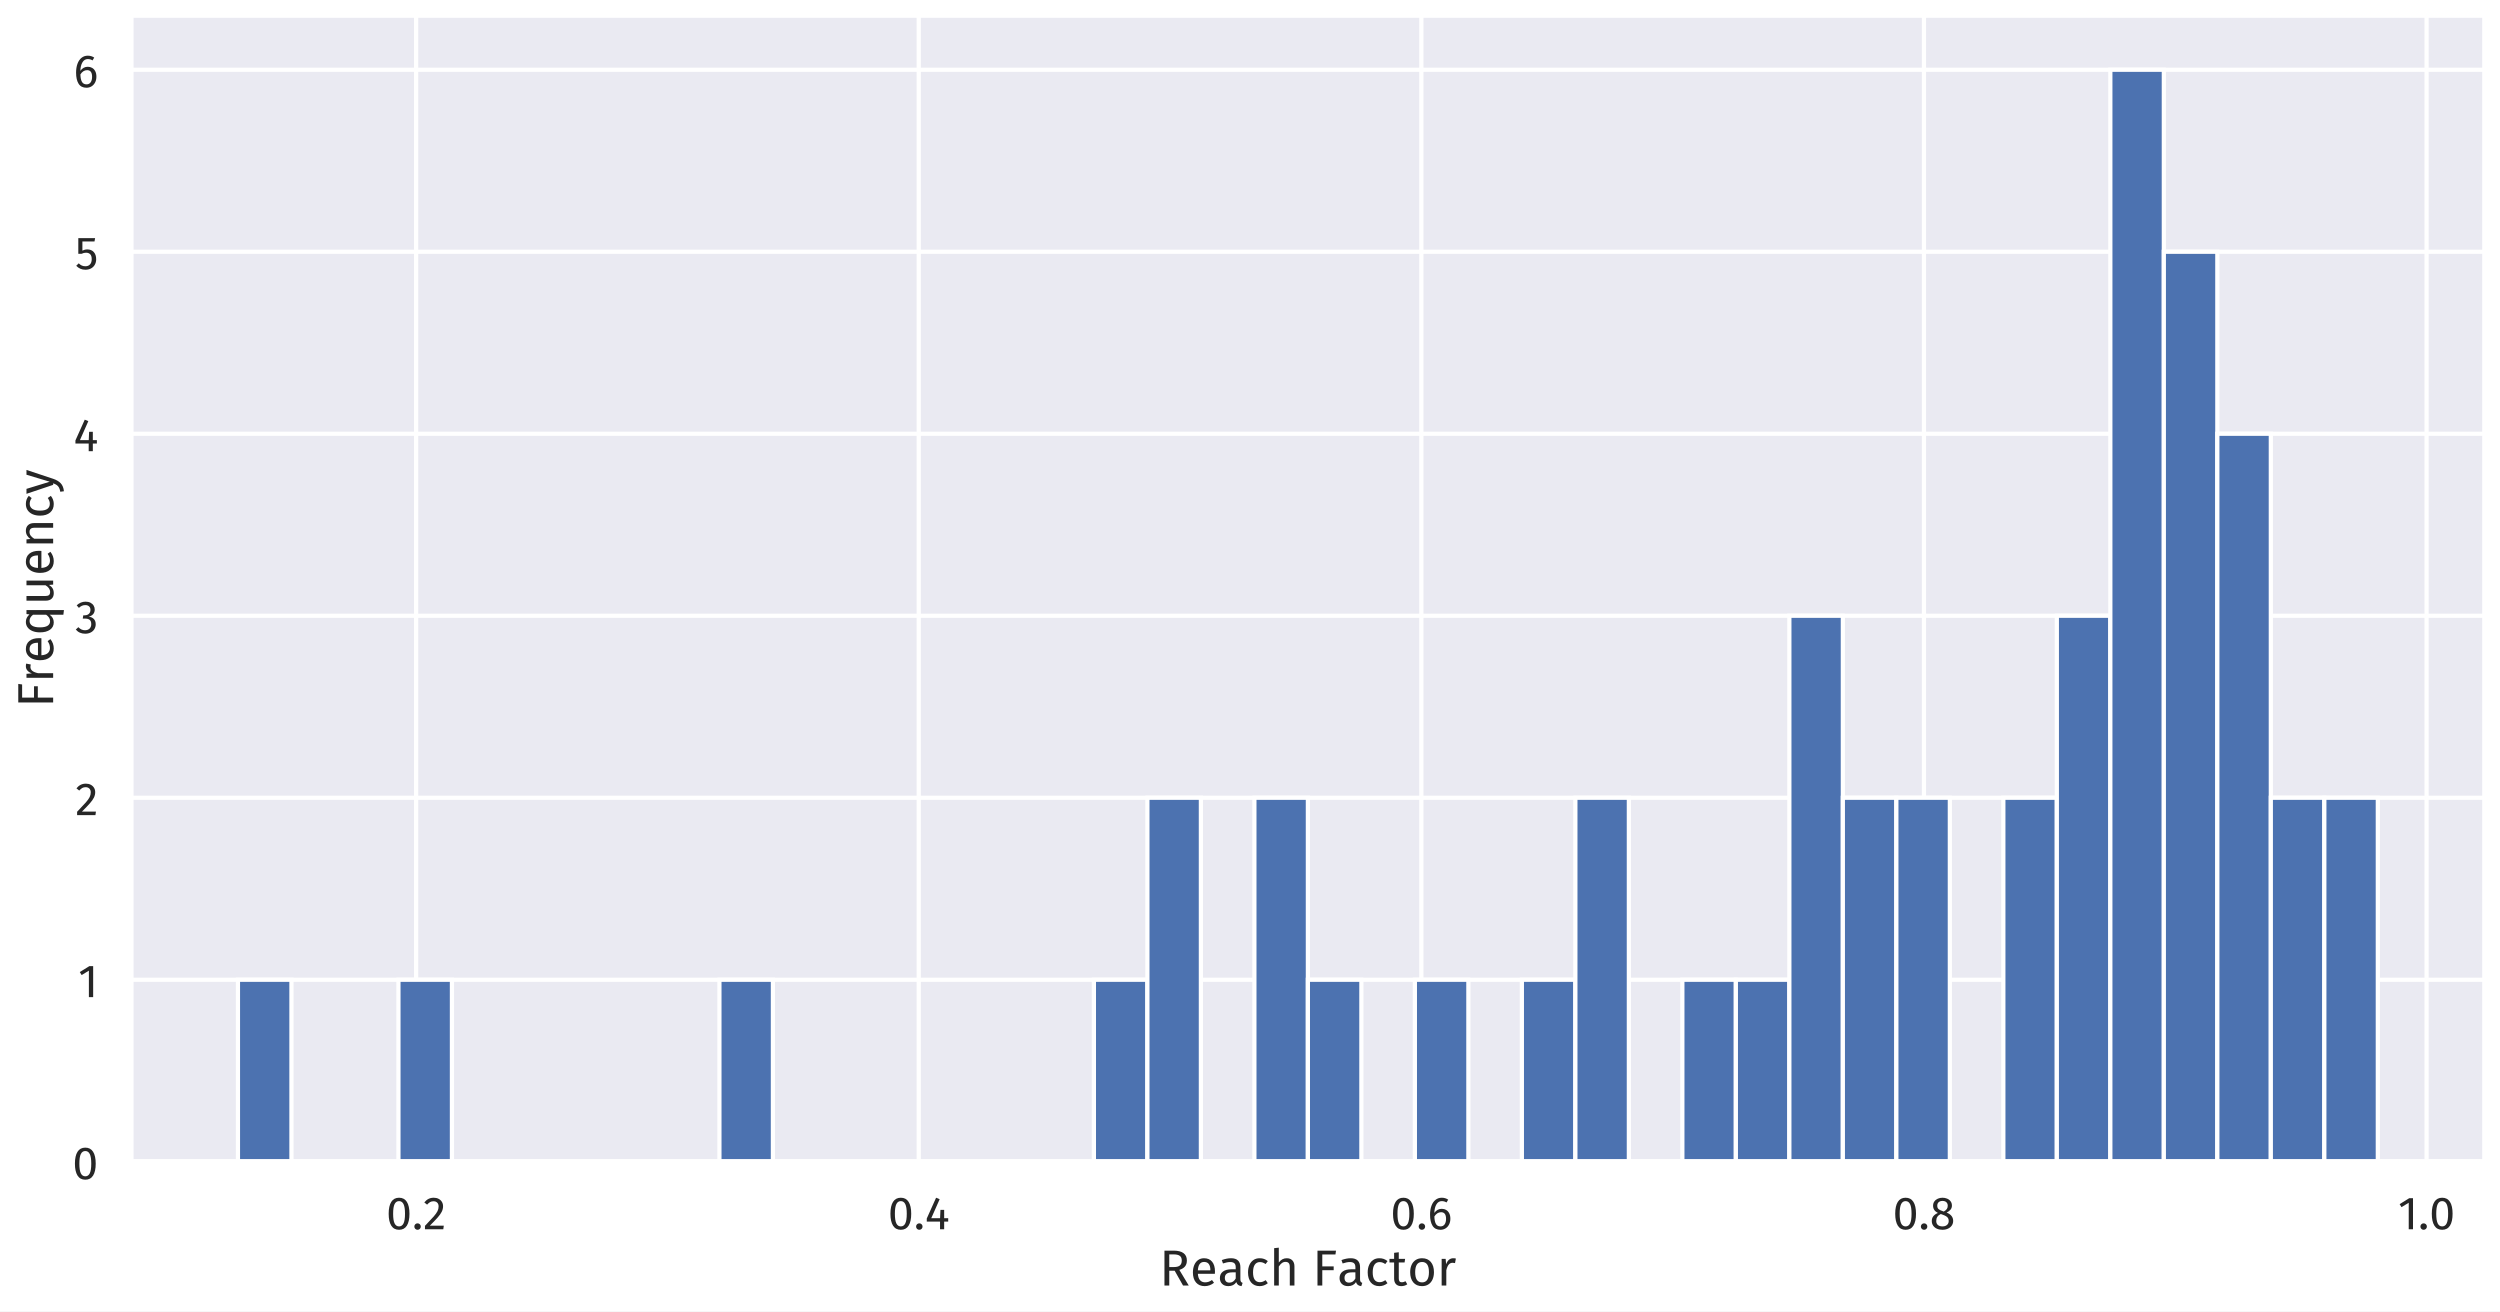
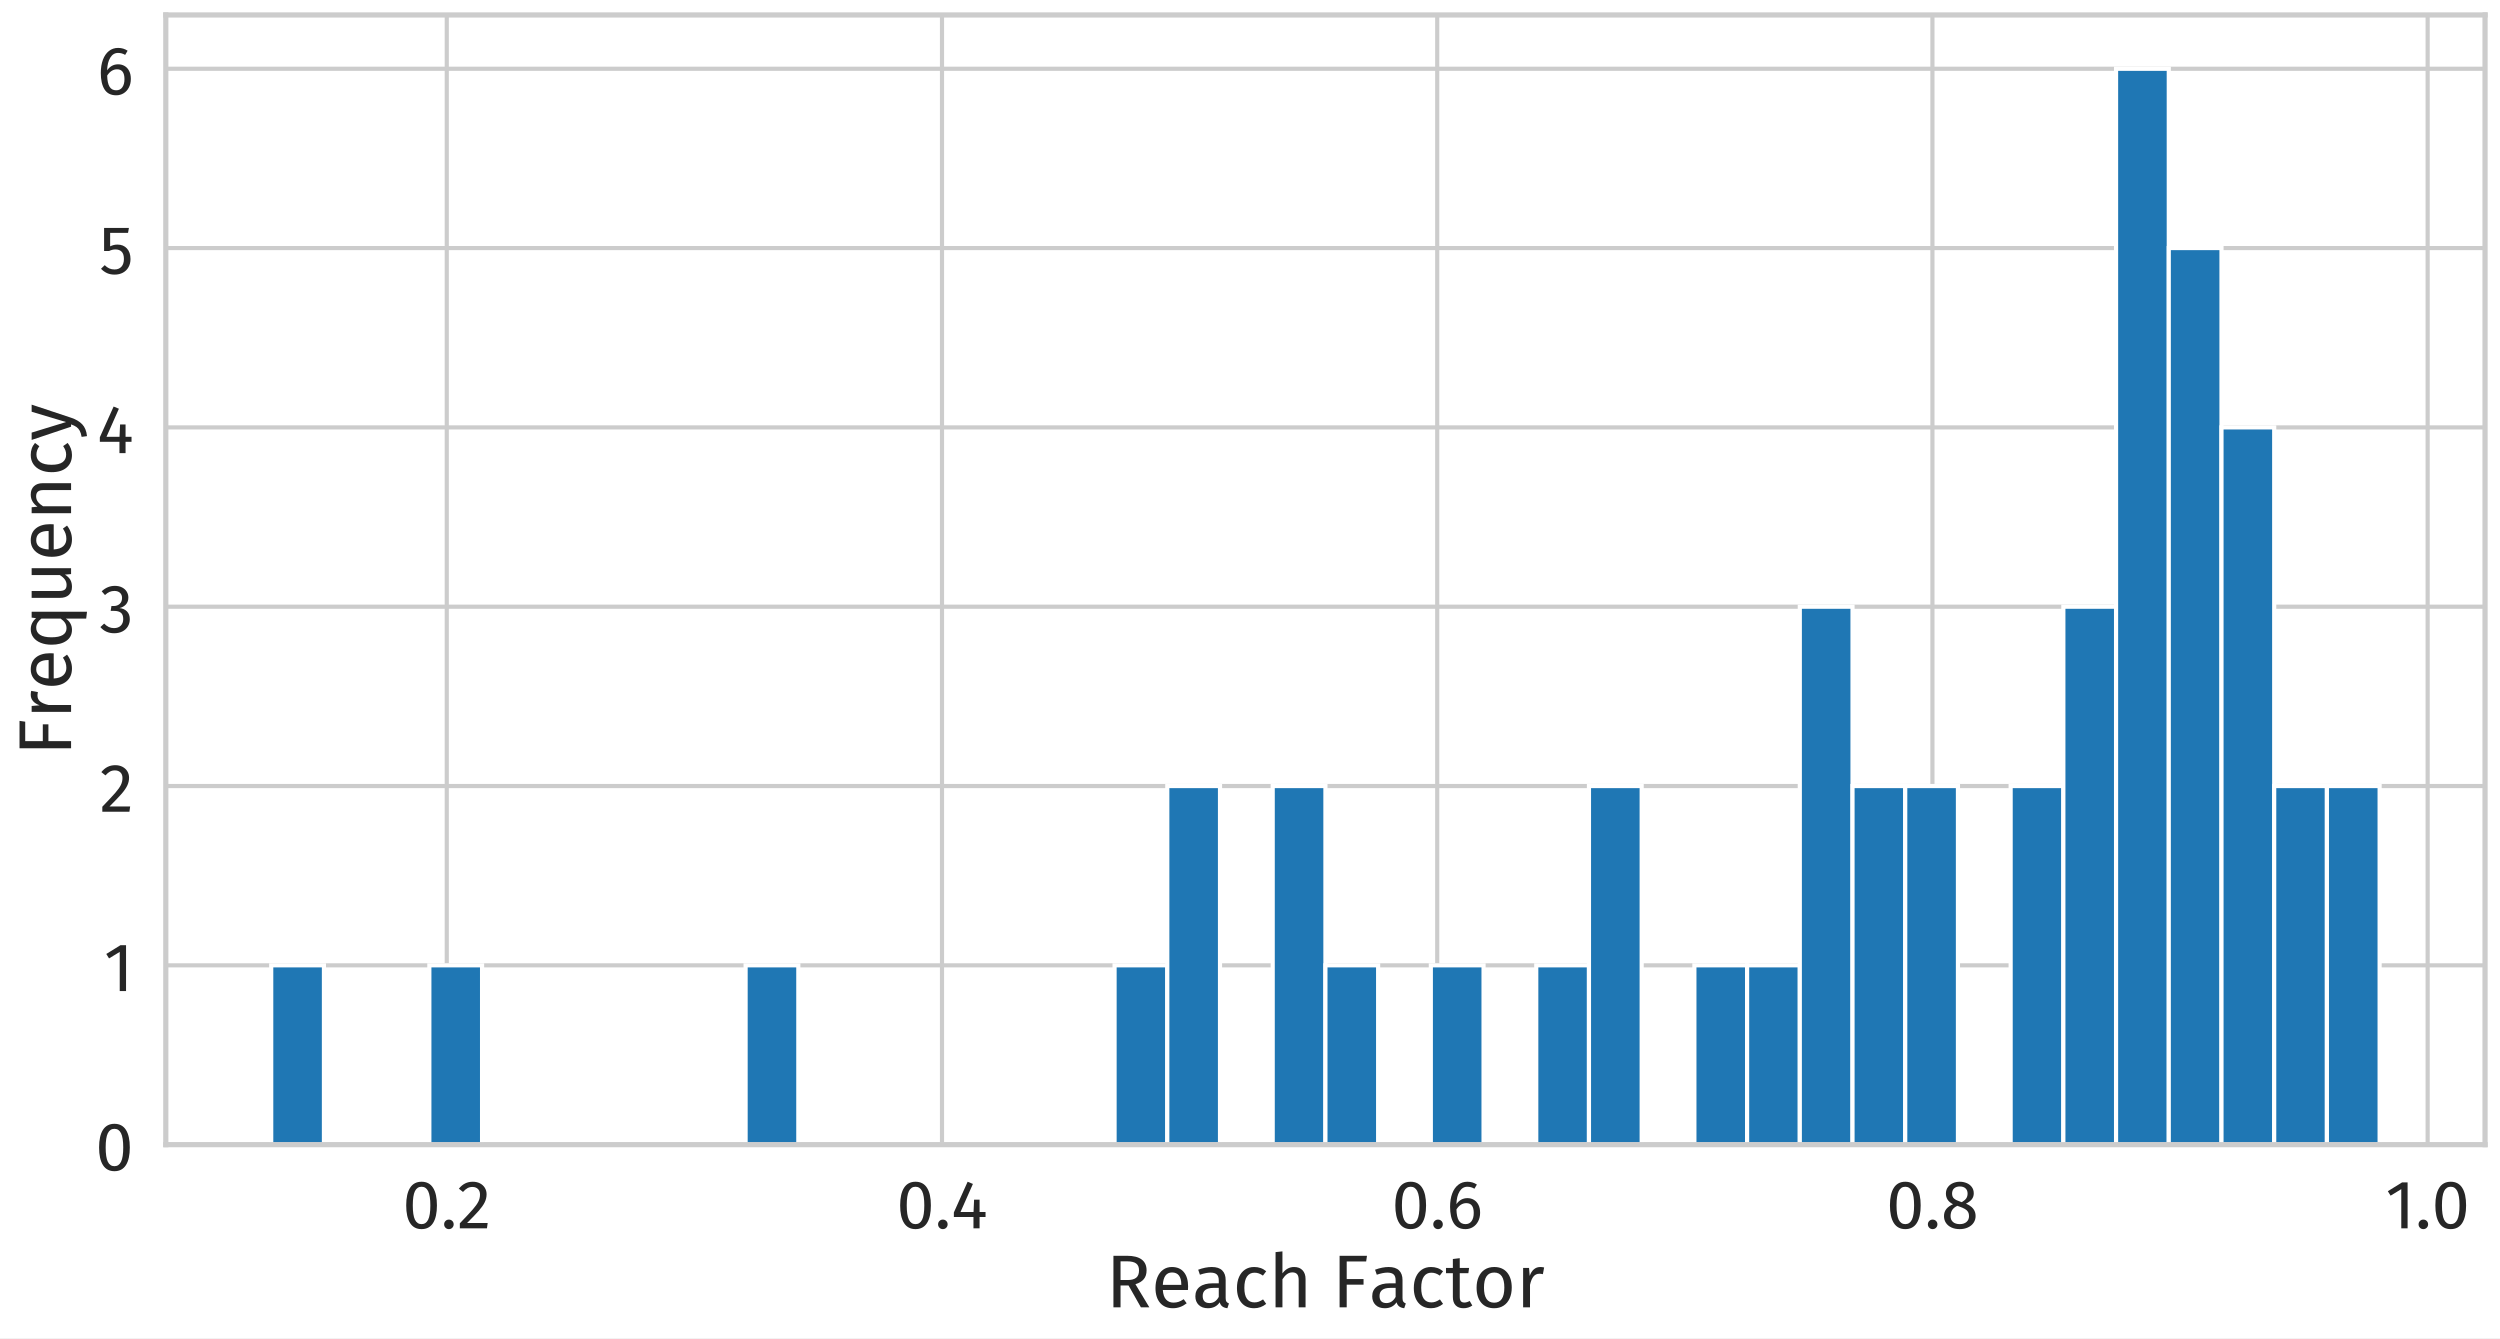
- <svg xmlns="http://www.w3.org/2000/svg" xmlns:xlink="http://www.w3.org/1999/xlink" height="621.797pt" version="1.1" viewBox="0 0 1185.287 621.797" width="1185.287pt">
+ <svg xmlns="http://www.w3.org/2000/svg" xmlns:xlink="http://www.w3.org/1999/xlink" height="643.945pt" version="1.1" viewBox="0 0 1202.98 643.945" width="1202.98pt">
  <defs>
    <style type="text/css">*{stroke-linecap:butt;stroke-linejoin:round;}</style>
  </defs>
  <g id="figure_1">
    <g id="patch_1">
-       <path d="M 0 621.797  L 1185.287 621.797  L 1185.287 0  L 0 0  z " style="fill:#ffffff;" />
+       <path d="M -0 643.945  L 1202.98 643.945  L 1202.98 0  L -0 0  z " style="fill:#ffffff;" />
    </g>
    <g id="axes_1">
      <g id="patch_2">
-         <path d="M 62.087 550.8  L 1178.087 550.8  L 1178.087 7.2  L 62.087 7.2  z " style="fill:#eaeaf2;" />
+         <path d="M 79.78 550.8  L 1195.78 550.8  L 1195.78 7.2  L 79.78 7.2  z " style="fill:#ffffff;" />
      </g>
      <g id="matplotlib.axis_1">
        <g id="xtick_1">
          <g id="line2d_1">
-             <path clip-path="url(#pf2597bfb99)" d="M 197.29 550.8  L 197.29 7.2  " style="fill:none;stroke:#ffffff;stroke-linecap:round;stroke-width:2;" />
+             <path clip-path="url(#pb544dd4ba2)" d="M 214.983 550.8  L 214.983 7.2  " style="fill:none;stroke:#cccccc;stroke-linecap:round;stroke-width:2;" />
          </g>
          <g id="text_1">
-             <g style="fill:#262626;" transform="translate(183.0671 582.8)scale(0.22 -0.22)">
+             <g style="fill:#262626;" transform="translate(193.6491 591.05)scale(0.33 -0.33)">
              <defs>
                <path d="M 1786 4346  Q 2496 4346 2857 3779  Q 3219 3213 3219 2138  Q 3219 1062 2857 492  Q 2496 -77 1786 -77  Q 1075 -77 713 492  Q 352 1062 352 2138  Q 352 3213 713 3779  Q 1075 4346 1786 4346  z M 1786 3878  Q 1370 3878 1168 3468  Q 966 3059 966 2138  Q 966 1216 1168 803  Q 1370 390 1786 390  Q 2195 390 2400 803  Q 2605 1216 2605 2138  Q 2605 3053 2400 3465  Q 2195 3878 1786 3878  z " id="FiraSans-Regular-30" transform="scale(0.015625)" />
                <path d="M 762 813  Q 954 813 1082 685  Q 1210 557 1210 371  Q 1210 186 1082 54  Q 954 -77 762 -77  Q 576 -77 448 54  Q 320 186 320 371  Q 320 557 448 685  Q 576 813 762 813  z " id="FiraSans-Regular-2e" transform="scale(0.015625)" />
                <path d="M 1459 4346  Q 1843 4346 2134 4192  Q 2426 4038 2586 3772  Q 2746 3507 2746 3174  Q 2746 2784 2570 2425  Q 2394 2067 2029 1651  Q 1664 1235 922 493  L 2848 493  L 2778 0  L 250 0  L 250 467  Q 1107 1357 1465 1769  Q 1824 2182 1977 2489  Q 2131 2797 2131 3149  Q 2131 3482 1939 3670  Q 1747 3859 1427 3859  Q 1165 3859 966 3750  Q 768 3642 544 3392  L 160 3699  Q 422 4026 742 4186  Q 1062 4346 1459 4346  z " id="FiraSans-Regular-32" transform="scale(0.015625)" />
              </defs>
              <use xlink:href="#FiraSans-Regular-30" />
              <use x="55.8" xlink:href="#FiraSans-Regular-2e" />
              <use x="79.8" xlink:href="#FiraSans-Regular-32" />
            </g>
          </g>
        </g>
        <g id="xtick_2">
          <g id="line2d_2">
-             <path clip-path="url(#pf2597bfb99)" d="M 435.586 550.8  L 435.586 7.2  " style="fill:none;stroke:#ffffff;stroke-linecap:round;stroke-width:2;" />
+             <path clip-path="url(#pb544dd4ba2)" d="M 453.279 550.8  L 453.279 7.2  " style="fill:none;stroke:#cccccc;stroke-linecap:round;stroke-width:2;" />
          </g>
          <g id="text_2">
-             <g style="fill:#262626;" transform="translate(420.9558 582.8)scale(0.22 -0.22)">
+             <g style="fill:#262626;" transform="translate(431.3341 591.05)scale(0.33 -0.33)">
              <defs>
                <path d="M 3213 1523  L 3213 1056  L 2656 1056  L 2656 0  L 2086 0  L 2086 1056  L 256 1056  L 256 1478  L 1542 4346  L 2035 4141  L 877 1523  L 2093 1523  L 2144 2675  L 2656 2675  L 2656 1523  L 3213 1523  z " id="FiraSans-Regular-34" transform="scale(0.015625)" />
              </defs>
              <use xlink:href="#FiraSans-Regular-30" />
              <use x="55.8" xlink:href="#FiraSans-Regular-2e" />
              <use x="79.8" xlink:href="#FiraSans-Regular-34" />
            </g>
          </g>
        </g>
        <g id="xtick_3">
          <g id="line2d_3">
-             <path clip-path="url(#pf2597bfb99)" d="M 673.882 550.8  L 673.882 7.2  " style="fill:none;stroke:#ffffff;stroke-linecap:round;stroke-width:2;" />
+             <path clip-path="url(#pb544dd4ba2)" d="M 691.575 550.8  L 691.575 7.2  " style="fill:none;stroke:#cccccc;stroke-linecap:round;stroke-width:2;" />
          </g>
          <g id="text_3">
-             <g style="fill:#262626;" transform="translate(659.2416 582.8)scale(0.22 -0.22)">
+             <g style="fill:#262626;" transform="translate(669.6147 591.05)scale(0.33 -0.33)">
              <defs>
                <path d="M 1971 2816  Q 2298 2816 2566 2662  Q 2835 2509 2995 2201  Q 3155 1894 3155 1453  Q 3155 998 2972 649  Q 2790 301 2480 112  Q 2170 -77 1792 -77  Q 1043 -77 697 476  Q 352 1030 352 2010  Q 352 2707 547 3235  Q 742 3763 1107 4054  Q 1472 4346 1971 4346  Q 2458 4346 2854 4083  L 2624 3693  Q 2323 3878 1965 3878  Q 1504 3878 1235 3436  Q 966 2995 941 2253  Q 1338 2816 1971 2816  z M 1792 390  Q 2163 390 2361 672  Q 2560 954 2560 1434  Q 2560 2349 1869 2349  Q 1587 2349 1350 2192  Q 1114 2035 947 1760  Q 966 1056 1168 723  Q 1370 390 1792 390  z " id="FiraSans-Regular-36" transform="scale(0.015625)" />
              </defs>
              <use xlink:href="#FiraSans-Regular-30" />
              <use x="55.8" xlink:href="#FiraSans-Regular-2e" />
              <use x="79.8" xlink:href="#FiraSans-Regular-36" />
            </g>
          </g>
        </g>
        <g id="xtick_4">
          <g id="line2d_4">
-             <path clip-path="url(#pf2597bfb99)" d="M 912.178 550.8  L 912.178 7.2  " style="fill:none;stroke:#ffffff;stroke-linecap:round;stroke-width:2;" />
+             <path clip-path="url(#pb544dd4ba2)" d="M 929.871 550.8  L 929.871 7.2  " style="fill:none;stroke:#cccccc;stroke-linecap:round;stroke-width:2;" />
          </g>
          <g id="text_4">
-             <g style="fill:#262626;" transform="translate(897.34 582.8)scale(0.22 -0.22)">
+             <g style="fill:#262626;" transform="translate(907.6143 591.05)scale(0.33 -0.33)">
              <defs>
                <path d="M 2336 2298  Q 3238 1933 3238 1146  Q 3238 794 3049 515  Q 2861 237 2521 80  Q 2182 -77 1754 -77  Q 1318 -77 985 76  Q 653 230 470 505  Q 288 781 288 1133  Q 288 1530 502 1798  Q 717 2067 1133 2246  Q 794 2419 630 2665  Q 467 2912 467 3245  Q 467 3590 649 3840  Q 832 4090 1129 4218  Q 1427 4346 1766 4346  Q 2099 4346 2396 4224  Q 2694 4102 2880 3856  Q 3066 3610 3066 3264  Q 3066 2944 2886 2713  Q 2707 2483 2336 2298  z M 1766 3904  Q 1434 3904 1238 3731  Q 1043 3558 1043 3238  Q 1043 2931 1232 2771  Q 1421 2611 1837 2477  L 1946 2438  Q 2234 2605 2362 2790  Q 2490 2976 2490 3245  Q 2490 3546 2301 3725  Q 2112 3904 1766 3904  z M 1760 390  Q 2157 390 2390 595  Q 2624 800 2624 1139  Q 2624 1370 2534 1526  Q 2445 1683 2246 1801  Q 2048 1920 1690 2042  L 1530 2099  Q 1210 1946 1056 1712  Q 902 1478 902 1133  Q 902 781 1132 585  Q 1363 390 1760 390  z " id="FiraSans-Regular-38" transform="scale(0.015625)" />
              </defs>
              <use xlink:href="#FiraSans-Regular-30" />
              <use x="55.8" xlink:href="#FiraSans-Regular-2e" />
              <use x="79.8" xlink:href="#FiraSans-Regular-38" />
            </g>
          </g>
        </g>
        <g id="xtick_5">
          <g id="line2d_5">
-             <path clip-path="url(#pf2597bfb99)" d="M 1150.474 550.8  L 1150.474 7.2  " style="fill:none;stroke:#ffffff;stroke-linecap:round;stroke-width:2;" />
+             <path clip-path="url(#pb544dd4ba2)" d="M 1168.167 550.8  L 1168.167 7.2  " style="fill:none;stroke:#cccccc;stroke-linecap:round;stroke-width:2;" />
          </g>
          <g id="text_5">
-             <g style="fill:#262626;" transform="translate(1136.934 582.8)scale(0.22 -0.22)">
+             <g style="fill:#262626;" transform="translate(1147.857 591.05)scale(0.33 -0.33)">
              <defs>
                <path d="M 2067 4282  L 2067 0  L 1478 0  L 1478 3654  L 480 3046  L 224 3462  L 1549 4282  L 2067 4282  z " id="FiraSans-Regular-31" transform="scale(0.015625)" />
              </defs>
              <use xlink:href="#FiraSans-Regular-31" />
              <use x="43.3" xlink:href="#FiraSans-Regular-2e" />
              <use x="67.3" xlink:href="#FiraSans-Regular-30" />
            </g>
          </g>
        </g>
        <g id="text_6">
-           <g style="fill:#262626;" transform="translate(549.6841 609.4853)scale(0.24 -0.24)">
+           <g style="fill:#262626;" transform="translate(532.1761 629.078)scale(0.36 -0.36)">
            <defs>
              <path d="M 1933 1869  L 1248 1869  L 1248 0  L 640 0  L 640 4410  L 1798 4410  Q 2624 4410 3049 4096  Q 3475 3782 3475 3162  Q 3475 2701 3238 2413  Q 3002 2125 2522 1978  L 3712 0  L 2989 0  L 1933 1869  z M 1862 2336  Q 2342 2336 2585 2531  Q 2829 2726 2829 3162  Q 2829 3571 2582 3753  Q 2336 3936 1792 3936  L 1248 3936  L 1248 2336  L 1862 2336  z " id="FiraSans-Regular-52" transform="scale(0.015625)" />
              <path d="M 3155 1786  Q 3155 1638 3142 1485  L 992 1485  Q 1030 928 1273 665  Q 1517 403 1901 403  Q 2144 403 2349 473  Q 2554 544 2778 698  L 3034 346  Q 2496 -77 1856 -77  Q 1152 -77 758 384  Q 365 845 365 1651  Q 365 2176 534 2582  Q 704 2989 1021 3219  Q 1338 3450 1766 3450  Q 2438 3450 2796 3008  Q 3155 2566 3155 1786  z M 2573 1958  Q 2573 2458 2374 2720  Q 2176 2982 1779 2982  Q 1056 2982 992 1920  L 2573 1920  L 2573 1958  z " id="FiraSans-Regular-65" transform="scale(0.015625)" />
              <path d="M 2880 787  Q 2880 582 2950 483  Q 3021 384 3162 333  L 3027 -77  Q 2765 -45 2605 70  Q 2445 186 2368 429  Q 2029 -77 1363 -77  Q 864 -77 576 204  Q 288 486 288 941  Q 288 1478 675 1766  Q 1062 2054 1773 2054  L 2291 2054  L 2291 2304  Q 2291 2662 2118 2816  Q 1946 2970 1587 2970  Q 1216 2970 678 2790  L 531 3219  Q 1158 3450 1696 3450  Q 2291 3450 2585 3158  Q 2880 2867 2880 2330  L 2880 787  z M 1498 365  Q 2003 365 2291 890  L 2291 1664  L 1850 1664  Q 915 1664 915 973  Q 915 672 1062 518  Q 1210 365 1498 365  z " id="FiraSans-Regular-61" transform="scale(0.015625)" />
              <path d="M 1837 3450  Q 2138 3450 2387 3363  Q 2637 3277 2867 3085  L 2586 2714  Q 2406 2842 2236 2902  Q 2067 2963 1862 2963  Q 1453 2963 1225 2636  Q 998 2310 998 1670  Q 998 1030 1222 726  Q 1446 422 1862 422  Q 2061 422 2227 483  Q 2394 544 2598 678  L 2867 294  Q 2406 -77 1837 -77  Q 1152 -77 758 384  Q 365 845 365 1658  Q 365 2195 544 2598  Q 723 3002 1052 3226  Q 1382 3450 1837 3450  z " id="FiraSans-Regular-63" transform="scale(0.015625)" />
              <path d="M 2195 3450  Q 2656 3450 2915 3174  Q 3174 2899 3174 2419  L 3174 0  L 2586 0  L 2586 2336  Q 2586 2694 2448 2841  Q 2310 2989 2048 2989  Q 1786 2989 1581 2835  Q 1376 2682 1197 2400  L 1197 0  L 608 0  L 608 4723  L 1197 4787  L 1197 2906  Q 1594 3450 2195 3450  z " id="FiraSans-Regular-68" transform="scale(0.015625)" />
              <path id="FiraSans-Regular-20" transform="scale(0.015625)" />
              <path d="M 640 0  L 640 4410  L 2982 4410  L 2912 3923  L 1248 3923  L 1248 2419  L 2688 2419  L 2688 1939  L 1248 1939  L 1248 0  L 640 0  z " id="FiraSans-Regular-46" transform="scale(0.015625)" />
              <path d="M 2310 154  Q 1978 -77 1555 -77  Q 1126 -77 886 169  Q 646 416 646 883  L 646 2918  L 58 2918  L 58 3373  L 646 3373  L 646 4134  L 1235 4205  L 1235 3373  L 2035 3373  L 1971 2918  L 1235 2918  L 1235 909  Q 1235 646 1328 528  Q 1421 410 1638 410  Q 1837 410 2086 544  L 2310 154  z " id="FiraSans-Regular-74" transform="scale(0.015625)" />
              <path d="M 1875 3450  Q 2586 3450 2979 2976  Q 3373 2502 3373 1690  Q 3373 1165 3193 765  Q 3014 365 2675 144  Q 2336 -77 1869 -77  Q 1158 -77 761 396  Q 365 870 365 1683  Q 365 2208 544 2608  Q 723 3008 1062 3229  Q 1402 3450 1875 3450  z M 1875 2976  Q 998 2976 998 1683  Q 998 397 1869 397  Q 2739 397 2739 1690  Q 2739 2976 1875 2976  z " id="FiraSans-Regular-6f" transform="scale(0.015625)" />
              <path d="M 2074 3450  Q 2253 3450 2406 3411  L 2298 2835  Q 2144 2874 2003 2874  Q 1690 2874 1498 2643  Q 1306 2413 1197 1926  L 1197 0  L 608 0  L 608 3373  L 1114 3373  L 1171 2688  Q 1306 3066 1536 3258  Q 1766 3450 2074 3450  z " id="FiraSans-Regular-72" transform="scale(0.015625)" />
            </defs>
            <use xlink:href="#FiraSans-Regular-52" />
            <use x="60.5" xlink:href="#FiraSans-Regular-65" />
            <use x="115" xlink:href="#FiraSans-Regular-61" />
            <use x="169.4" xlink:href="#FiraSans-Regular-63" />
            <use x="217.2" xlink:href="#FiraSans-Regular-68" />
            <use x="275.8" xlink:href="#FiraSans-Regular-20" />
            <use x="302.3" xlink:href="#FiraSans-Regular-46" />
            <use x="351.4" xlink:href="#FiraSans-Regular-61" />
            <use x="405.8" xlink:href="#FiraSans-Regular-63" />
            <use x="453.6" xlink:href="#FiraSans-Regular-74" />
            <use x="489.7" xlink:href="#FiraSans-Regular-6f" />
            <use x="548.1" xlink:href="#FiraSans-Regular-72" />
          </g>
        </g>
      </g>
      <g id="matplotlib.axis_2">
        <g id="ytick_1">
          <g id="line2d_6">
-             <path clip-path="url(#pf2597bfb99)" d="M 62.087 550.8  L 1178.087 550.8  " style="fill:none;stroke:#ffffff;stroke-linecap:round;stroke-width:2;" />
+             <path clip-path="url(#pb544dd4ba2)" d="M 79.78 550.8  L 1195.78 550.8  " style="fill:none;stroke:#cccccc;stroke-linecap:round;stroke-width:2;" />
          </g>
          <g id="text_7">
-             <g style="fill:#262626;" transform="translate(34.31125 559.05)scale(0.22 -0.22)">
+             <g style="fill:#262626;" transform="translate(45.86688 563.175)scale(0.33 -0.33)">
              <use xlink:href="#FiraSans-Regular-30" />
            </g>
          </g>
        </g>
        <g id="ytick_2">
          <g id="line2d_7">
-             <path clip-path="url(#pf2597bfb99)" d="M 62.087 464.514  L 1178.087 464.514  " style="fill:none;stroke:#ffffff;stroke-linecap:round;stroke-width:2;" />
+             <path clip-path="url(#pb544dd4ba2)" d="M 79.78 464.514  L 1195.78 464.514  " style="fill:none;stroke:#cccccc;stroke-linecap:round;stroke-width:2;" />
          </g>
          <g id="text_8">
-             <g style="fill:#262626;" transform="translate(37.06125 472.7643)scale(0.22 -0.22)">
+             <g style="fill:#262626;" transform="translate(49.99188 476.8893)scale(0.33 -0.33)">
              <use xlink:href="#FiraSans-Regular-31" />
            </g>
          </g>
        </g>
        <g id="ytick_3">
          <g id="line2d_8">
-             <path clip-path="url(#pf2597bfb99)" d="M 62.087 378.229  L 1178.087 378.229  " style="fill:none;stroke:#ffffff;stroke-linecap:round;stroke-width:2;" />
+             <path clip-path="url(#pb544dd4ba2)" d="M 79.78 378.229  L 1195.78 378.229  " style="fill:none;stroke:#cccccc;stroke-linecap:round;stroke-width:2;" />
          </g>
          <g id="text_9">
-             <g style="fill:#262626;" transform="translate(35.69656 386.4786)scale(0.22 -0.22)">
+             <g style="fill:#262626;" transform="translate(47.94484 390.6036)scale(0.33 -0.33)">
              <use xlink:href="#FiraSans-Regular-32" />
            </g>
          </g>
        </g>
        <g id="ytick_4">
          <g id="line2d_9">
-             <path clip-path="url(#pf2597bfb99)" d="M 62.087 291.943  L 1178.087 291.943  " style="fill:none;stroke:#ffffff;stroke-linecap:round;stroke-width:2;" />
+             <path clip-path="url(#pb544dd4ba2)" d="M 79.78 291.943  L 1195.78 291.943  " style="fill:none;stroke:#cccccc;stroke-linecap:round;stroke-width:2;" />
          </g>
          <g id="text_10">
-             <g style="fill:#262626;" transform="translate(35.60719 300.1929)scale(0.22 -0.22)">
+             <g style="fill:#262626;" transform="translate(47.81078 304.3179)scale(0.33 -0.33)">
              <defs>
                <path d="M 1440 4346  Q 1837 4346 2121 4198  Q 2406 4051 2556 3801  Q 2707 3552 2707 3258  Q 2707 2867 2480 2614  Q 2253 2362 1875 2272  Q 2304 2234 2573 1965  Q 2842 1696 2842 1235  Q 2842 864 2662 563  Q 2483 262 2150 92  Q 1818 -77 1382 -77  Q 992 -77 665 67  Q 339 211 96 499  L 448 826  Q 659 608 880 505  Q 1101 403 1363 403  Q 1766 403 1996 630  Q 2227 858 2227 1242  Q 2227 1664 2009 1837  Q 1792 2010 1376 2010  L 1056 2010  L 1126 2464  L 1344 2464  Q 1677 2464 1897 2662  Q 2118 2861 2118 3219  Q 2118 3520 1926 3696  Q 1734 3872 1408 3872  Q 1158 3872 950 3782  Q 742 3693 525 3488  L 218 3840  Q 762 4346 1440 4346  z " id="FiraSans-Regular-33" transform="scale(0.015625)" />
              </defs>
              <use xlink:href="#FiraSans-Regular-33" />
            </g>
          </g>
        </g>
        <g id="ytick_5">
          <g id="line2d_10">
-             <path clip-path="url(#pf2597bfb99)" d="M 62.087 205.657  L 1178.087 205.657  " style="fill:none;stroke:#ffffff;stroke-linecap:round;stroke-width:2;" />
+             <path clip-path="url(#pb544dd4ba2)" d="M 79.78 205.657  L 1195.78 205.657  " style="fill:none;stroke:#cccccc;stroke-linecap:round;stroke-width:2;" />
          </g>
          <g id="text_11">
-             <g style="fill:#262626;" transform="translate(34.88188 213.9071)scale(0.22 -0.22)">
+             <g style="fill:#262626;" transform="translate(46.72281 218.0321)scale(0.33 -0.33)">
              <use xlink:href="#FiraSans-Regular-34" />
            </g>
          </g>
        </g>
        <g id="ytick_6">
          <g id="line2d_11">
-             <path clip-path="url(#pf2597bfb99)" d="M 62.087 119.371  L 1178.087 119.371  " style="fill:none;stroke:#ffffff;stroke-linecap:round;stroke-width:2;" />
+             <path clip-path="url(#pb544dd4ba2)" d="M 79.78 119.371  L 1195.78 119.371  " style="fill:none;stroke:#cccccc;stroke-linecap:round;stroke-width:2;" />
          </g>
          <g id="text_12">
-             <g style="fill:#262626;" transform="translate(35.56594 127.6214)scale(0.22 -0.22)">
+             <g style="fill:#262626;" transform="translate(47.74891 131.7464)scale(0.33 -0.33)">
              <defs>
                <path d="M 2688 3821  L 1018 3821  L 1018 2560  Q 1344 2726 1702 2726  Q 2253 2726 2585 2364  Q 2918 2003 2918 1370  Q 2918 947 2732 617  Q 2547 288 2211 105  Q 1875 -77 1434 -77  Q 1043 -77 736 60  Q 429 198 166 467  L 512 806  Q 717 602 934 502  Q 1152 403 1427 403  Q 1837 403 2070 659  Q 2304 915 2304 1382  Q 2304 1850 2093 2061  Q 1882 2272 1523 2272  Q 1357 2272 1216 2237  Q 1075 2202 915 2125  L 454 2125  L 454 4282  L 2771 4282  L 2688 3821  z " id="FiraSans-Regular-35" transform="scale(0.015625)" />
              </defs>
              <use xlink:href="#FiraSans-Regular-35" />
            </g>
          </g>
        </g>
        <g id="ytick_7">
          <g id="line2d_12">
-             <path clip-path="url(#pf2597bfb99)" d="M 62.087 33.086  L 1178.087 33.086  " style="fill:none;stroke:#ffffff;stroke-linecap:round;stroke-width:2;" />
+             <path clip-path="url(#pb544dd4ba2)" d="M 79.78 33.086  L 1195.78 33.086  " style="fill:none;stroke:#cccccc;stroke-linecap:round;stroke-width:2;" />
          </g>
          <g id="text_13">
-             <g style="fill:#262626;" transform="translate(34.86125 41.33571)scale(0.22 -0.22)">
+             <g style="fill:#262626;" transform="translate(46.69188 45.46071)scale(0.33 -0.33)">
              <use xlink:href="#FiraSans-Regular-36" />
            </g>
          </g>
        </g>
        <g id="text_14">
-           <g style="fill:#262626;" transform="translate(25.2 335.4337)rotate(-90)scale(0.24 -0.24)">
+           <g style="fill:#262626;" transform="translate(34.2 363.6506)rotate(-90)scale(0.36 -0.36)">
            <defs>
              <path d="M 3219 3373  L 3219 -1363  L 2630 -1293  L 2630 448  Q 2464 198 2217 60  Q 1971 -77 1670 -77  Q 1069 -77 733 396  Q 397 870 397 1670  Q 397 2189 557 2592  Q 717 2995 1017 3222  Q 1318 3450 1722 3450  Q 2259 3450 2669 2995  L 2714 3373  L 3219 3373  z M 1798 390  Q 2067 390 2259 515  Q 2451 640 2630 890  L 2630 2541  Q 2464 2758 2275 2870  Q 2086 2982 1850 2982  Q 1459 2982 1244 2656  Q 1030 2330 1030 1683  Q 1030 1030 1228 710  Q 1427 390 1798 390  z " id="FiraSans-Regular-71" transform="scale(0.015625)" />
              <path d="M 3117 0  L 2611 0  L 2566 525  Q 2374 211 2124 67  Q 1875 -77 1517 -77  Q 1075 -77 825 192  Q 576 461 576 954  L 576 3373  L 1165 3373  L 1165 1018  Q 1165 672 1286 528  Q 1408 384 1683 384  Q 2176 384 2528 966  L 2528 3373  L 3117 3373  L 3117 0  z " id="FiraSans-Regular-75" transform="scale(0.015625)" />
              <path d="M 2195 3450  Q 2656 3450 2915 3174  Q 3174 2899 3174 2419  L 3174 0  L 2586 0  L 2586 2336  Q 2586 2694 2451 2841  Q 2317 2989 2054 2989  Q 1786 2989 1581 2835  Q 1376 2682 1197 2394  L 1197 0  L 608 0  L 608 3373  L 1114 3373  L 1165 2874  Q 1344 3142 1609 3296  Q 1875 3450 2195 3450  z " id="FiraSans-Regular-6e" transform="scale(0.015625)" />
              <path d="M 1958 -19  Q 1760 -608 1405 -950  Q 1050 -1293 390 -1363  L 326 -902  Q 659 -845 857 -736  Q 1056 -627 1174 -457  Q 1293 -288 1395 0  L 1197 0  L 64 3373  L 691 3373  L 1594 429  L 2477 3373  L 3085 3373  L 1958 -19  z " id="FiraSans-Regular-79" transform="scale(0.015625)" />
            </defs>
            <use xlink:href="#FiraSans-Regular-46" />
            <use x="49.1" xlink:href="#FiraSans-Regular-72" />
            <use x="87.7" xlink:href="#FiraSans-Regular-65" />
            <use x="142.2" xlink:href="#FiraSans-Regular-71" />
            <use x="202" xlink:href="#FiraSans-Regular-75" />
            <use x="260.2" xlink:href="#FiraSans-Regular-65" />
            <use x="314.7" xlink:href="#FiraSans-Regular-6e" />
            <use x="373.3" xlink:href="#FiraSans-Regular-63" />
            <use x="421.1" xlink:href="#FiraSans-Regular-79" />
          </g>
        </g>
      </g>
      <g id="patch_3">
-         <path clip-path="url(#pf2597bfb99)" d="M 112.814 550.8  L 138.177 550.8  L 138.177 464.514  L 112.814 464.514  z " style="fill:#4c72b0;stroke:#ffffff;stroke-linejoin:miter;stroke-width:2;" />
+         <path clip-path="url(#pb544dd4ba2)" d="M 130.507 550.8  L 155.871 550.8  L 155.871 464.514  L 130.507 464.514  z " style="fill:#1f77b4;stroke:#ffffff;stroke-linejoin:miter;stroke-width:2;" />
      </g>
      <g id="patch_4">
-         <path clip-path="url(#pf2597bfb99)" d="M 138.177 550.8  L 163.541 550.8  L 163.541 550.8  L 138.177 550.8  z " style="fill:#4c72b0;stroke:#ffffff;stroke-linejoin:miter;stroke-width:2;" />
+         <path clip-path="url(#pb544dd4ba2)" d="M 155.871 550.8  L 181.234 550.8  L 181.234 550.8  L 155.871 550.8  z " style="fill:#1f77b4;stroke:#ffffff;stroke-linejoin:miter;stroke-width:2;" />
      </g>
      <g id="patch_5">
-         <path clip-path="url(#pf2597bfb99)" d="M 163.541 550.8  L 188.905 550.8  L 188.905 550.8  L 163.541 550.8  z " style="fill:#4c72b0;stroke:#ffffff;stroke-linejoin:miter;stroke-width:2;" />
+         <path clip-path="url(#pb544dd4ba2)" d="M 181.234 550.8  L 206.598 550.8  L 206.598 550.8  L 181.234 550.8  z " style="fill:#1f77b4;stroke:#ffffff;stroke-linejoin:miter;stroke-width:2;" />
      </g>
      <g id="patch_6">
-         <path clip-path="url(#pf2597bfb99)" d="M 188.905 550.8  L 214.268 550.8  L 214.268 464.514  L 188.905 464.514  z " style="fill:#4c72b0;stroke:#ffffff;stroke-linejoin:miter;stroke-width:2;" />
+         <path clip-path="url(#pb544dd4ba2)" d="M 206.598 550.8  L 231.962 550.8  L 231.962 464.514  L 206.598 464.514  z " style="fill:#1f77b4;stroke:#ffffff;stroke-linejoin:miter;stroke-width:2;" />
      </g>
      <g id="patch_7">
-         <path clip-path="url(#pf2597bfb99)" d="M 214.268 550.8  L 239.632 550.8  L 239.632 550.8  L 214.268 550.8  z " style="fill:#4c72b0;stroke:#ffffff;stroke-linejoin:miter;stroke-width:2;" />
+         <path clip-path="url(#pb544dd4ba2)" d="M 231.962 550.8  L 257.325 550.8  L 257.325 550.8  L 231.962 550.8  z " style="fill:#1f77b4;stroke:#ffffff;stroke-linejoin:miter;stroke-width:2;" />
      </g>
      <g id="patch_8">
-         <path clip-path="url(#pf2597bfb99)" d="M 239.632 550.8  L 264.996 550.8  L 264.996 550.8  L 239.632 550.8  z " style="fill:#4c72b0;stroke:#ffffff;stroke-linejoin:miter;stroke-width:2;" />
+         <path clip-path="url(#pb544dd4ba2)" d="M 257.325 550.8  L 282.689 550.8  L 282.689 550.8  L 257.325 550.8  z " style="fill:#1f77b4;stroke:#ffffff;stroke-linejoin:miter;stroke-width:2;" />
      </g>
      <g id="patch_9">
-         <path clip-path="url(#pf2597bfb99)" d="M 264.996 550.8  L 290.359 550.8  L 290.359 550.8  L 264.996 550.8  z " style="fill:#4c72b0;stroke:#ffffff;stroke-linejoin:miter;stroke-width:2;" />
+         <path clip-path="url(#pb544dd4ba2)" d="M 282.689 550.8  L 308.053 550.8  L 308.053 550.8  L 282.689 550.8  z " style="fill:#1f77b4;stroke:#ffffff;stroke-linejoin:miter;stroke-width:2;" />
      </g>
      <g id="patch_10">
-         <path clip-path="url(#pf2597bfb99)" d="M 290.359 550.8  L 315.723 550.8  L 315.723 550.8  L 290.359 550.8  z " style="fill:#4c72b0;stroke:#ffffff;stroke-linejoin:miter;stroke-width:2;" />
+         <path clip-path="url(#pb544dd4ba2)" d="M 308.053 550.8  L 333.416 550.8  L 333.416 550.8  L 308.053 550.8  z " style="fill:#1f77b4;stroke:#ffffff;stroke-linejoin:miter;stroke-width:2;" />
      </g>
      <g id="patch_11">
-         <path clip-path="url(#pf2597bfb99)" d="M 315.723 550.8  L 341.087 550.8  L 341.087 550.8  L 315.723 550.8  z " style="fill:#4c72b0;stroke:#ffffff;stroke-linejoin:miter;stroke-width:2;" />
+         <path clip-path="url(#pb544dd4ba2)" d="M 333.416 550.8  L 358.78 550.8  L 358.78 550.8  L 333.416 550.8  z " style="fill:#1f77b4;stroke:#ffffff;stroke-linejoin:miter;stroke-width:2;" />
      </g>
      <g id="patch_12">
-         <path clip-path="url(#pf2597bfb99)" d="M 341.087 550.8  L 366.45 550.8  L 366.45 464.514  L 341.087 464.514  z " style="fill:#4c72b0;stroke:#ffffff;stroke-linejoin:miter;stroke-width:2;" />
+         <path clip-path="url(#pb544dd4ba2)" d="M 358.78 550.8  L 384.143 550.8  L 384.143 464.514  L 358.78 464.514  z " style="fill:#1f77b4;stroke:#ffffff;stroke-linejoin:miter;stroke-width:2;" />
      </g>
      <g id="patch_13">
-         <path clip-path="url(#pf2597bfb99)" d="M 366.45 550.8  L 391.814 550.8  L 391.814 550.8  L 366.45 550.8  z " style="fill:#4c72b0;stroke:#ffffff;stroke-linejoin:miter;stroke-width:2;" />
+         <path clip-path="url(#pb544dd4ba2)" d="M 384.143 550.8  L 409.507 550.8  L 409.507 550.8  L 384.143 550.8  z " style="fill:#1f77b4;stroke:#ffffff;stroke-linejoin:miter;stroke-width:2;" />
      </g>
      <g id="patch_14">
-         <path clip-path="url(#pf2597bfb99)" d="M 391.814 550.8  L 417.177 550.8  L 417.177 550.8  L 391.814 550.8  z " style="fill:#4c72b0;stroke:#ffffff;stroke-linejoin:miter;stroke-width:2;" />
+         <path clip-path="url(#pb544dd4ba2)" d="M 409.507 550.8  L 434.871 550.8  L 434.871 550.8  L 409.507 550.8  z " style="fill:#1f77b4;stroke:#ffffff;stroke-linejoin:miter;stroke-width:2;" />
      </g>
      <g id="patch_15">
-         <path clip-path="url(#pf2597bfb99)" d="M 417.177 550.8  L 442.541 550.8  L 442.541 550.8  L 417.177 550.8  z " style="fill:#4c72b0;stroke:#ffffff;stroke-linejoin:miter;stroke-width:2;" />
+         <path clip-path="url(#pb544dd4ba2)" d="M 434.871 550.8  L 460.234 550.8  L 460.234 550.8  L 434.871 550.8  z " style="fill:#1f77b4;stroke:#ffffff;stroke-linejoin:miter;stroke-width:2;" />
      </g>
      <g id="patch_16">
-         <path clip-path="url(#pf2597bfb99)" d="M 442.541 550.8  L 467.905 550.8  L 467.905 550.8  L 442.541 550.8  z " style="fill:#4c72b0;stroke:#ffffff;stroke-linejoin:miter;stroke-width:2;" />
+         <path clip-path="url(#pb544dd4ba2)" d="M 460.234 550.8  L 485.598 550.8  L 485.598 550.8  L 460.234 550.8  z " style="fill:#1f77b4;stroke:#ffffff;stroke-linejoin:miter;stroke-width:2;" />
      </g>
      <g id="patch_17">
-         <path clip-path="url(#pf2597bfb99)" d="M 467.905 550.8  L 493.268 550.8  L 493.268 550.8  L 467.905 550.8  z " style="fill:#4c72b0;stroke:#ffffff;stroke-linejoin:miter;stroke-width:2;" />
+         <path clip-path="url(#pb544dd4ba2)" d="M 485.598 550.8  L 510.962 550.8  L 510.962 550.8  L 485.598 550.8  z " style="fill:#1f77b4;stroke:#ffffff;stroke-linejoin:miter;stroke-width:2;" />
      </g>
      <g id="patch_18">
-         <path clip-path="url(#pf2597bfb99)" d="M 493.268 550.8  L 518.632 550.8  L 518.632 550.8  L 493.268 550.8  z " style="fill:#4c72b0;stroke:#ffffff;stroke-linejoin:miter;stroke-width:2;" />
+         <path clip-path="url(#pb544dd4ba2)" d="M 510.962 550.8  L 536.325 550.8  L 536.325 550.8  L 510.962 550.8  z " style="fill:#1f77b4;stroke:#ffffff;stroke-linejoin:miter;stroke-width:2;" />
      </g>
      <g id="patch_19">
-         <path clip-path="url(#pf2597bfb99)" d="M 518.632 550.8  L 543.996 550.8  L 543.996 464.514  L 518.632 464.514  z " style="fill:#4c72b0;stroke:#ffffff;stroke-linejoin:miter;stroke-width:2;" />
+         <path clip-path="url(#pb544dd4ba2)" d="M 536.325 550.8  L 561.689 550.8  L 561.689 464.514  L 536.325 464.514  z " style="fill:#1f77b4;stroke:#ffffff;stroke-linejoin:miter;stroke-width:2;" />
      </g>
      <g id="patch_20">
-         <path clip-path="url(#pf2597bfb99)" d="M 543.996 550.8  L 569.359 550.8  L 569.359 378.229  L 543.996 378.229  z " style="fill:#4c72b0;stroke:#ffffff;stroke-linejoin:miter;stroke-width:2;" />
+         <path clip-path="url(#pb544dd4ba2)" d="M 561.689 550.8  L 587.053 550.8  L 587.053 378.229  L 561.689 378.229  z " style="fill:#1f77b4;stroke:#ffffff;stroke-linejoin:miter;stroke-width:2;" />
      </g>
      <g id="patch_21">
-         <path clip-path="url(#pf2597bfb99)" d="M 569.359 550.8  L 594.723 550.8  L 594.723 550.8  L 569.359 550.8  z " style="fill:#4c72b0;stroke:#ffffff;stroke-linejoin:miter;stroke-width:2;" />
+         <path clip-path="url(#pb544dd4ba2)" d="M 587.053 550.8  L 612.416 550.8  L 612.416 550.8  L 587.053 550.8  z " style="fill:#1f77b4;stroke:#ffffff;stroke-linejoin:miter;stroke-width:2;" />
      </g>
      <g id="patch_22">
-         <path clip-path="url(#pf2597bfb99)" d="M 594.723 550.8  L 620.087 550.8  L 620.087 378.229  L 594.723 378.229  z " style="fill:#4c72b0;stroke:#ffffff;stroke-linejoin:miter;stroke-width:2;" />
+         <path clip-path="url(#pb544dd4ba2)" d="M 612.416 550.8  L 637.78 550.8  L 637.78 378.229  L 612.416 378.229  z " style="fill:#1f77b4;stroke:#ffffff;stroke-linejoin:miter;stroke-width:2;" />
      </g>
      <g id="patch_23">
-         <path clip-path="url(#pf2597bfb99)" d="M 620.087 550.8  L 645.45 550.8  L 645.45 464.514  L 620.087 464.514  z " style="fill:#4c72b0;stroke:#ffffff;stroke-linejoin:miter;stroke-width:2;" />
+         <path clip-path="url(#pb544dd4ba2)" d="M 637.78 550.8  L 663.143 550.8  L 663.143 464.514  L 637.78 464.514  z " style="fill:#1f77b4;stroke:#ffffff;stroke-linejoin:miter;stroke-width:2;" />
      </g>
      <g id="patch_24">
-         <path clip-path="url(#pf2597bfb99)" d="M 645.45 550.8  L 670.814 550.8  L 670.814 550.8  L 645.45 550.8  z " style="fill:#4c72b0;stroke:#ffffff;stroke-linejoin:miter;stroke-width:2;" />
+         <path clip-path="url(#pb544dd4ba2)" d="M 663.143 550.8  L 688.507 550.8  L 688.507 550.8  L 663.143 550.8  z " style="fill:#1f77b4;stroke:#ffffff;stroke-linejoin:miter;stroke-width:2;" />
      </g>
      <g id="patch_25">
-         <path clip-path="url(#pf2597bfb99)" d="M 670.814 550.8  L 696.177 550.8  L 696.177 464.514  L 670.814 464.514  z " style="fill:#4c72b0;stroke:#ffffff;stroke-linejoin:miter;stroke-width:2;" />
+         <path clip-path="url(#pb544dd4ba2)" d="M 688.507 550.8  L 713.871 550.8  L 713.871 464.514  L 688.507 464.514  z " style="fill:#1f77b4;stroke:#ffffff;stroke-linejoin:miter;stroke-width:2;" />
      </g>
      <g id="patch_26">
-         <path clip-path="url(#pf2597bfb99)" d="M 696.177 550.8  L 721.541 550.8  L 721.541 550.8  L 696.177 550.8  z " style="fill:#4c72b0;stroke:#ffffff;stroke-linejoin:miter;stroke-width:2;" />
+         <path clip-path="url(#pb544dd4ba2)" d="M 713.871 550.8  L 739.234 550.8  L 739.234 550.8  L 713.871 550.8  z " style="fill:#1f77b4;stroke:#ffffff;stroke-linejoin:miter;stroke-width:2;" />
      </g>
      <g id="patch_27">
-         <path clip-path="url(#pf2597bfb99)" d="M 721.541 550.8  L 746.905 550.8  L 746.905 464.514  L 721.541 464.514  z " style="fill:#4c72b0;stroke:#ffffff;stroke-linejoin:miter;stroke-width:2;" />
+         <path clip-path="url(#pb544dd4ba2)" d="M 739.234 550.8  L 764.598 550.8  L 764.598 464.514  L 739.234 464.514  z " style="fill:#1f77b4;stroke:#ffffff;stroke-linejoin:miter;stroke-width:2;" />
      </g>
      <g id="patch_28">
-         <path clip-path="url(#pf2597bfb99)" d="M 746.905 550.8  L 772.268 550.8  L 772.268 378.229  L 746.905 378.229  z " style="fill:#4c72b0;stroke:#ffffff;stroke-linejoin:miter;stroke-width:2;" />
+         <path clip-path="url(#pb544dd4ba2)" d="M 764.598 550.8  L 789.962 550.8  L 789.962 378.229  L 764.598 378.229  z " style="fill:#1f77b4;stroke:#ffffff;stroke-linejoin:miter;stroke-width:2;" />
      </g>
      <g id="patch_29">
-         <path clip-path="url(#pf2597bfb99)" d="M 772.268 550.8  L 797.632 550.8  L 797.632 550.8  L 772.268 550.8  z " style="fill:#4c72b0;stroke:#ffffff;stroke-linejoin:miter;stroke-width:2;" />
+         <path clip-path="url(#pb544dd4ba2)" d="M 789.962 550.8  L 815.325 550.8  L 815.325 550.8  L 789.962 550.8  z " style="fill:#1f77b4;stroke:#ffffff;stroke-linejoin:miter;stroke-width:2;" />
      </g>
      <g id="patch_30">
-         <path clip-path="url(#pf2597bfb99)" d="M 797.632 550.8  L 822.996 550.8  L 822.996 464.514  L 797.632 464.514  z " style="fill:#4c72b0;stroke:#ffffff;stroke-linejoin:miter;stroke-width:2;" />
+         <path clip-path="url(#pb544dd4ba2)" d="M 815.325 550.8  L 840.689 550.8  L 840.689 464.514  L 815.325 464.514  z " style="fill:#1f77b4;stroke:#ffffff;stroke-linejoin:miter;stroke-width:2;" />
      </g>
      <g id="patch_31">
-         <path clip-path="url(#pf2597bfb99)" d="M 822.996 550.8  L 848.359 550.8  L 848.359 464.514  L 822.996 464.514  z " style="fill:#4c72b0;stroke:#ffffff;stroke-linejoin:miter;stroke-width:2;" />
+         <path clip-path="url(#pb544dd4ba2)" d="M 840.689 550.8  L 866.053 550.8  L 866.053 464.514  L 840.689 464.514  z " style="fill:#1f77b4;stroke:#ffffff;stroke-linejoin:miter;stroke-width:2;" />
      </g>
      <g id="patch_32">
-         <path clip-path="url(#pf2597bfb99)" d="M 848.359 550.8  L 873.723 550.8  L 873.723 291.943  L 848.359 291.943  z " style="fill:#4c72b0;stroke:#ffffff;stroke-linejoin:miter;stroke-width:2;" />
+         <path clip-path="url(#pb544dd4ba2)" d="M 866.053 550.8  L 891.416 550.8  L 891.416 291.943  L 866.053 291.943  z " style="fill:#1f77b4;stroke:#ffffff;stroke-linejoin:miter;stroke-width:2;" />
      </g>
      <g id="patch_33">
-         <path clip-path="url(#pf2597bfb99)" d="M 873.723 550.8  L 899.087 550.8  L 899.087 378.229  L 873.723 378.229  z " style="fill:#4c72b0;stroke:#ffffff;stroke-linejoin:miter;stroke-width:2;" />
+         <path clip-path="url(#pb544dd4ba2)" d="M 891.416 550.8  L 916.78 550.8  L 916.78 378.229  L 891.416 378.229  z " style="fill:#1f77b4;stroke:#ffffff;stroke-linejoin:miter;stroke-width:2;" />
      </g>
      <g id="patch_34">
-         <path clip-path="url(#pf2597bfb99)" d="M 899.087 550.8  L 924.45 550.8  L 924.45 378.229  L 899.087 378.229  z " style="fill:#4c72b0;stroke:#ffffff;stroke-linejoin:miter;stroke-width:2;" />
+         <path clip-path="url(#pb544dd4ba2)" d="M 916.78 550.8  L 942.143 550.8  L 942.143 378.229  L 916.78 378.229  z " style="fill:#1f77b4;stroke:#ffffff;stroke-linejoin:miter;stroke-width:2;" />
      </g>
      <g id="patch_35">
-         <path clip-path="url(#pf2597bfb99)" d="M 924.45 550.8  L 949.814 550.8  L 949.814 550.8  L 924.45 550.8  z " style="fill:#4c72b0;stroke:#ffffff;stroke-linejoin:miter;stroke-width:2;" />
+         <path clip-path="url(#pb544dd4ba2)" d="M 942.143 550.8  L 967.507 550.8  L 967.507 550.8  L 942.143 550.8  z " style="fill:#1f77b4;stroke:#ffffff;stroke-linejoin:miter;stroke-width:2;" />
      </g>
      <g id="patch_36">
-         <path clip-path="url(#pf2597bfb99)" d="M 949.814 550.8  L 975.177 550.8  L 975.177 378.229  L 949.814 378.229  z " style="fill:#4c72b0;stroke:#ffffff;stroke-linejoin:miter;stroke-width:2;" />
+         <path clip-path="url(#pb544dd4ba2)" d="M 967.507 550.8  L 992.871 550.8  L 992.871 378.229  L 967.507 378.229  z " style="fill:#1f77b4;stroke:#ffffff;stroke-linejoin:miter;stroke-width:2;" />
      </g>
      <g id="patch_37">
-         <path clip-path="url(#pf2597bfb99)" d="M 975.177 550.8  L 1000.541 550.8  L 1000.541 291.943  L 975.177 291.943  z " style="fill:#4c72b0;stroke:#ffffff;stroke-linejoin:miter;stroke-width:2;" />
+         <path clip-path="url(#pb544dd4ba2)" d="M 992.871 550.8  L 1018.234 550.8  L 1018.234 291.943  L 992.871 291.943  z " style="fill:#1f77b4;stroke:#ffffff;stroke-linejoin:miter;stroke-width:2;" />
      </g>
      <g id="patch_38">
-         <path clip-path="url(#pf2597bfb99)" d="M 1000.541 550.8  L 1025.905 550.8  L 1025.905 33.086  L 1000.541 33.086  z " style="fill:#4c72b0;stroke:#ffffff;stroke-linejoin:miter;stroke-width:2;" />
+         <path clip-path="url(#pb544dd4ba2)" d="M 1018.234 550.8  L 1043.598 550.8  L 1043.598 33.086  L 1018.234 33.086  z " style="fill:#1f77b4;stroke:#ffffff;stroke-linejoin:miter;stroke-width:2;" />
      </g>
      <g id="patch_39">
-         <path clip-path="url(#pf2597bfb99)" d="M 1025.905 550.8  L 1051.268 550.8  L 1051.268 119.371  L 1025.905 119.371  z " style="fill:#4c72b0;stroke:#ffffff;stroke-linejoin:miter;stroke-width:2;" />
+         <path clip-path="url(#pb544dd4ba2)" d="M 1043.598 550.8  L 1068.962 550.8  L 1068.962 119.371  L 1043.598 119.371  z " style="fill:#1f77b4;stroke:#ffffff;stroke-linejoin:miter;stroke-width:2;" />
      </g>
      <g id="patch_40">
-         <path clip-path="url(#pf2597bfb99)" d="M 1051.268 550.8  L 1076.632 550.8  L 1076.632 205.657  L 1051.268 205.657  z " style="fill:#4c72b0;stroke:#ffffff;stroke-linejoin:miter;stroke-width:2;" />
+         <path clip-path="url(#pb544dd4ba2)" d="M 1068.962 550.8  L 1094.325 550.8  L 1094.325 205.657  L 1068.962 205.657  z " style="fill:#1f77b4;stroke:#ffffff;stroke-linejoin:miter;stroke-width:2;" />
      </g>
      <g id="patch_41">
-         <path clip-path="url(#pf2597bfb99)" d="M 1076.632 550.8  L 1101.996 550.8  L 1101.996 378.229  L 1076.632 378.229  z " style="fill:#4c72b0;stroke:#ffffff;stroke-linejoin:miter;stroke-width:2;" />
+         <path clip-path="url(#pb544dd4ba2)" d="M 1094.325 550.8  L 1119.689 550.8  L 1119.689 378.229  L 1094.325 378.229  z " style="fill:#1f77b4;stroke:#ffffff;stroke-linejoin:miter;stroke-width:2;" />
      </g>
      <g id="patch_42">
-         <path clip-path="url(#pf2597bfb99)" d="M 1101.996 550.8  L 1127.359 550.8  L 1127.359 378.229  L 1101.996 378.229  z " style="fill:#4c72b0;stroke:#ffffff;stroke-linejoin:miter;stroke-width:2;" />
+         <path clip-path="url(#pb544dd4ba2)" d="M 1119.689 550.8  L 1145.053 550.8  L 1145.053 378.229  L 1119.689 378.229  z " style="fill:#1f77b4;stroke:#ffffff;stroke-linejoin:miter;stroke-width:2;" />
      </g>
      <g id="patch_43">
-         <path d="M 62.087 550.8  L 62.087 7.2  " style="fill:none;stroke:#ffffff;stroke-linecap:square;stroke-linejoin:miter;stroke-width:2.5;" />
+         <path d="M 79.78 550.8  L 79.78 7.2  " style="fill:none;stroke:#cccccc;stroke-linecap:square;stroke-linejoin:miter;stroke-width:2.5;" />
      </g>
      <g id="patch_44">
-         <path d="M 1178.087 550.8  L 1178.087 7.2  " style="fill:none;stroke:#ffffff;stroke-linecap:square;stroke-linejoin:miter;stroke-width:2.5;" />
+         <path d="M 1195.78 550.8  L 1195.78 7.2  " style="fill:none;stroke:#cccccc;stroke-linecap:square;stroke-linejoin:miter;stroke-width:2.5;" />
      </g>
      <g id="patch_45">
-         <path d="M 62.087 550.8  L 1178.087 550.8  " style="fill:none;stroke:#ffffff;stroke-linecap:square;stroke-linejoin:miter;stroke-width:2.5;" />
+         <path d="M 79.78 550.8  L 1195.78 550.8  " style="fill:none;stroke:#cccccc;stroke-linecap:square;stroke-linejoin:miter;stroke-width:2.5;" />
      </g>
      <g id="patch_46">
-         <path d="M 62.087 7.2  L 1178.087 7.2  " style="fill:none;stroke:#ffffff;stroke-linecap:square;stroke-linejoin:miter;stroke-width:2.5;" />
+         <path d="M 79.78 7.2  L 1195.78 7.2  " style="fill:none;stroke:#cccccc;stroke-linecap:square;stroke-linejoin:miter;stroke-width:2.5;" />
      </g>
    </g>
  </g>
  <defs>
-     <clipPath id="pf2597bfb99">
-       <rect height="543.6" width="1116" x="62.087" y="7.2" />
+     <clipPath id="pb544dd4ba2">
+       <rect height="543.6" width="1116" x="79.78" y="7.2" />
    </clipPath>
  </defs>
</svg>
